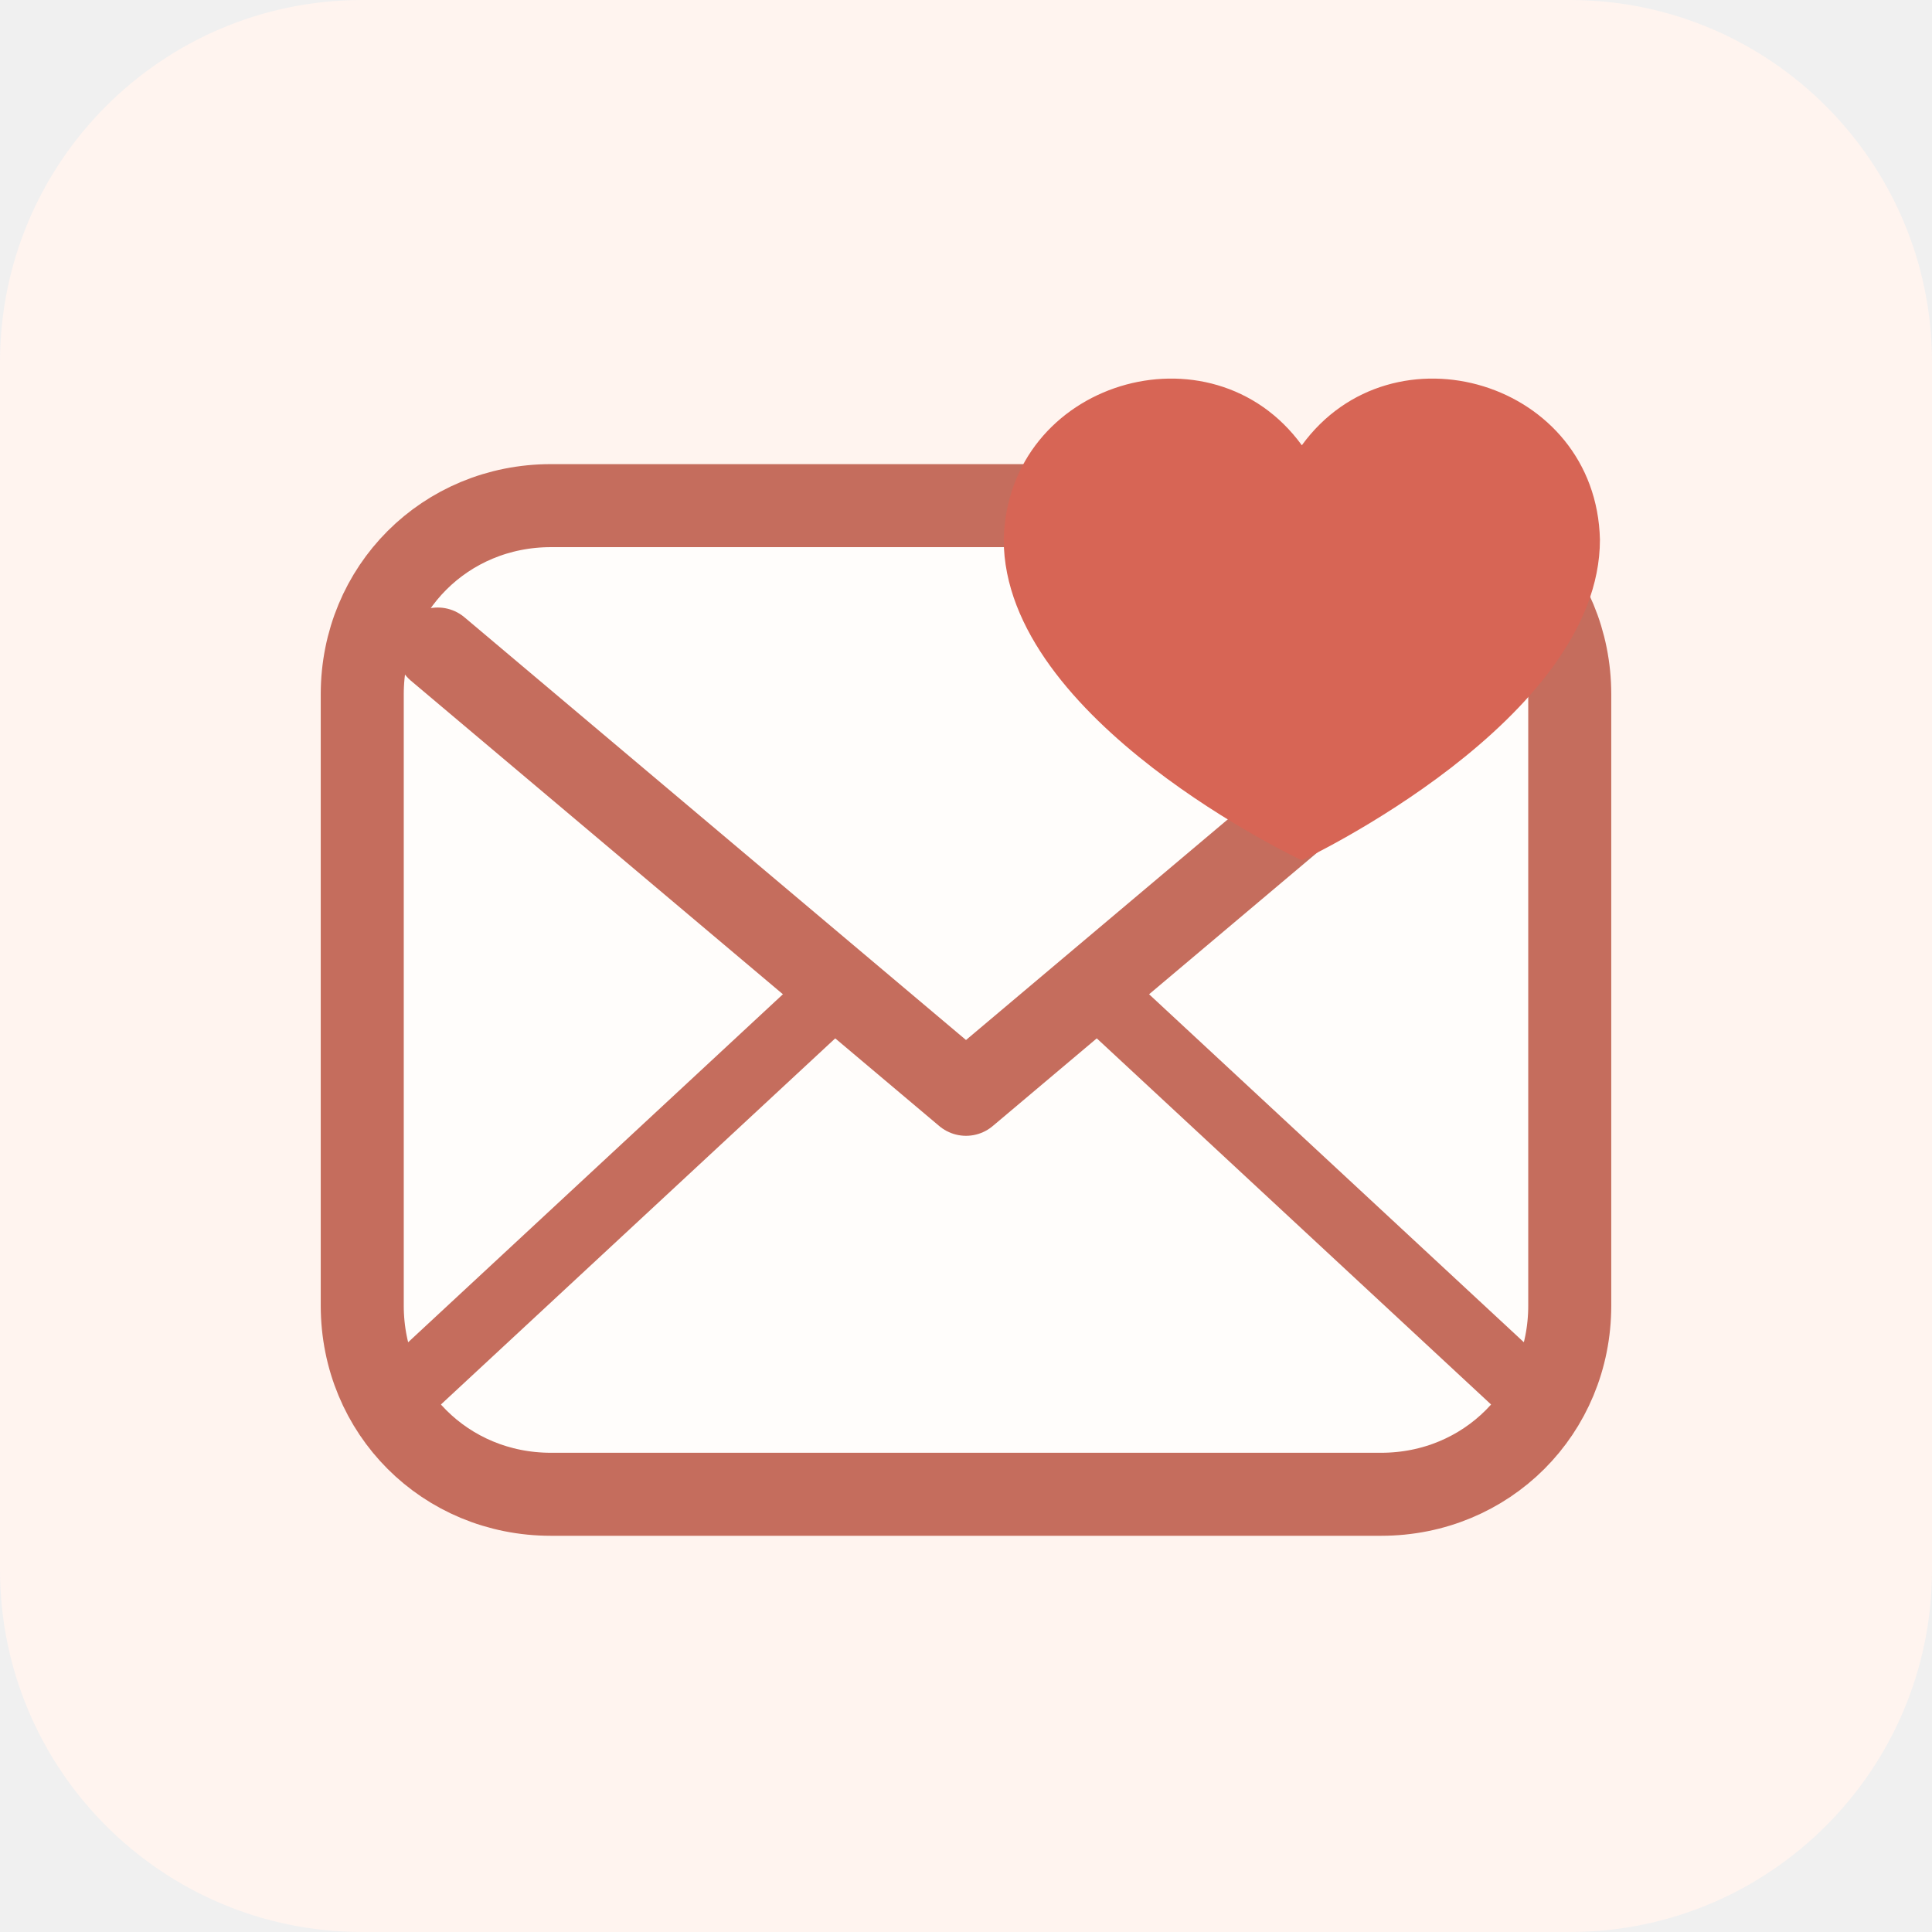
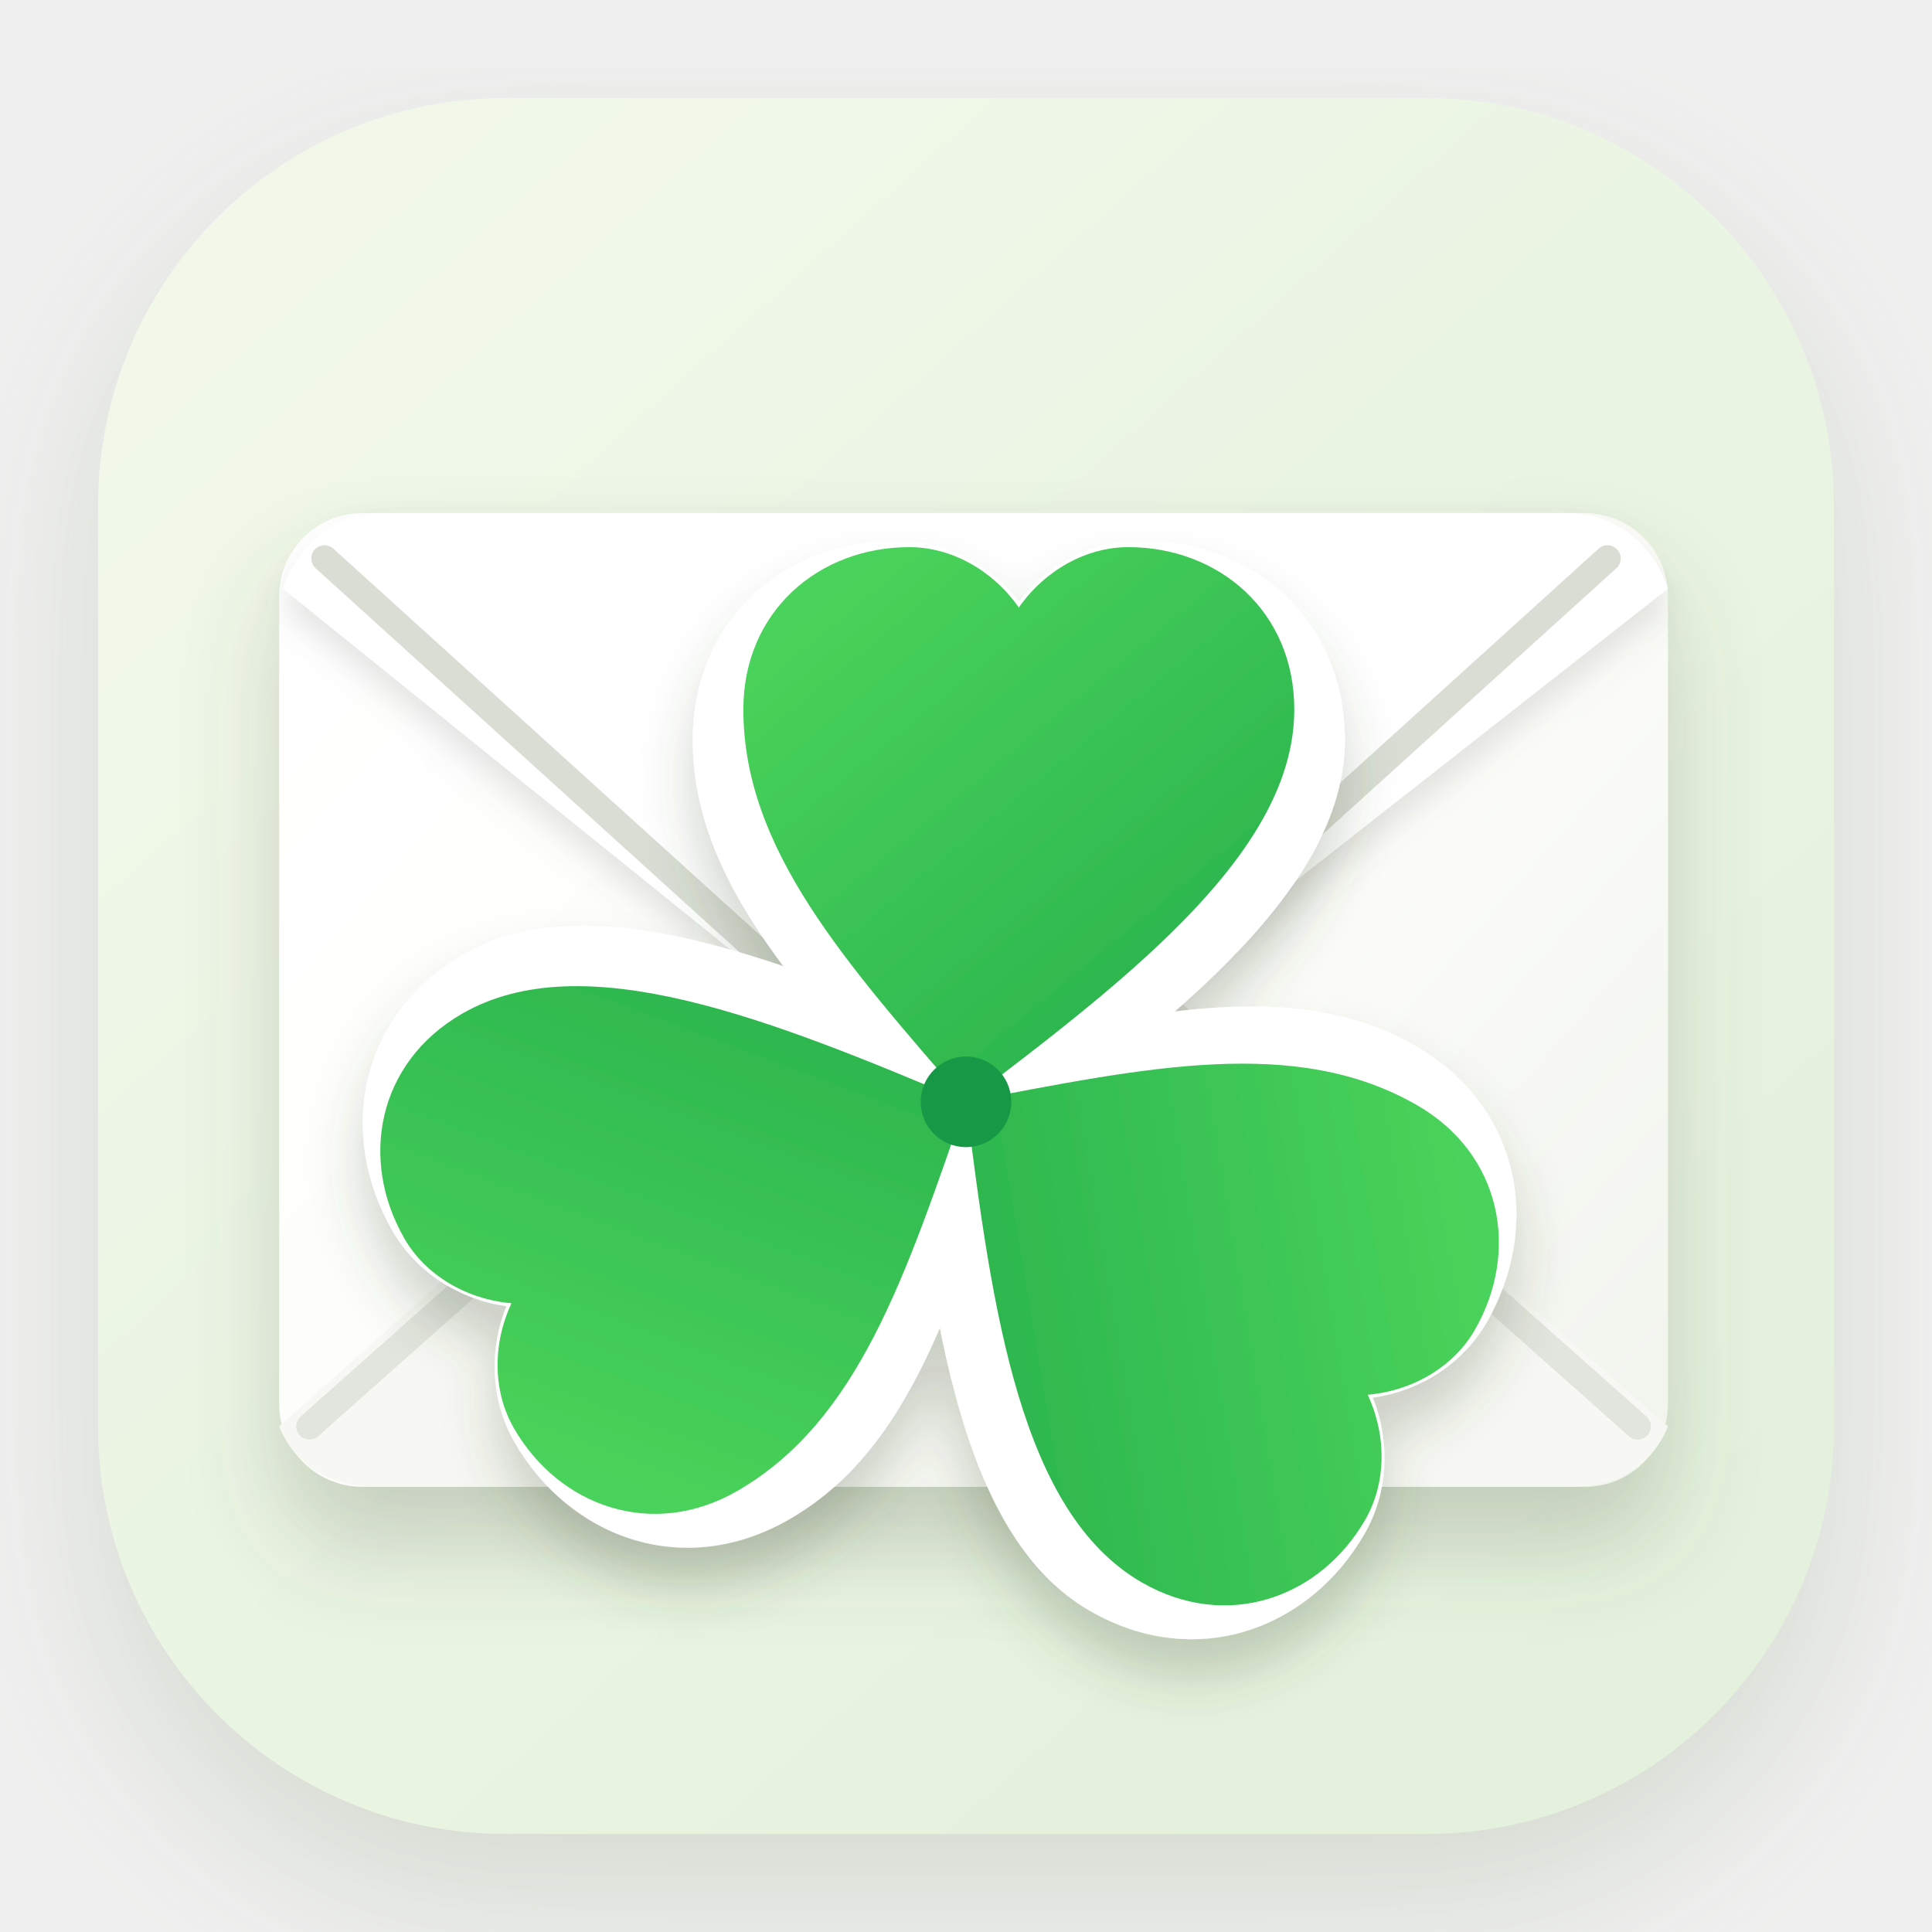
- <svg xmlns="http://www.w3.org/2000/svg" viewBox="0 0 512 512">
-   <rect width="512" height="512" rx="96" fill="#fff4ef" />
-   <path d="M96 184c0-28 22-50 50-50h220c28 0 50 22 50 50v162c0 28-22 50-50 50H146c-28 0-50-22-50-50V184z" fill="#fffdfb" stroke="#c56d5d" stroke-width="22" />
-   <path d="M116 172l140 118 140-118" fill="none" stroke="#c56d5d" stroke-width="22" stroke-linecap="round" stroke-linejoin="round" />
-   <path d="M106 370l112-104" fill="none" stroke="#c56d5d" stroke-width="18" stroke-linecap="round" />
-   <path d="M406 370L294 266" fill="none" stroke="#c56d5d" stroke-width="18" stroke-linecap="round" />
-   <path d="M345 118c24-33 78-17 79 25 0 48-79 85-79 85s-79-37-79-85c1-42 55-58 79-25z" fill="#d76555" />
+ <svg xmlns="http://www.w3.org/2000/svg" viewBox="0 0 512 512" role="img" aria-labelledby="title desc">
+   <defs>
+     <linearGradient id="bg" x1="78" x2="438" y1="54" y2="456" gradientUnits="userSpaceOnUse">
+       <stop offset="0" stop-color="#f1f8ea" />
+       <stop offset="1" stop-color="#e4f1dc" />
+     </linearGradient>
+     <linearGradient id="paper" x1="118" x2="416" y1="130" y2="390" gradientUnits="userSpaceOnUse">
+       <stop offset="0" stop-color="#ffffff" />
+       <stop offset=".65" stop-color="#fbfcf8" />
+       <stop offset="1" stop-color="#f2f4ee" />
+     </linearGradient>
+     <linearGradient id="leaf" x1="181" x2="326" y1="184" y2="360" gradientUnits="userSpaceOnUse">
+       <stop offset="0" stop-color="#4ad35b" />
+       <stop offset="1" stop-color="#19a346" />
+     </linearGradient>
+     <filter id="appShadow" x="-12%" y="-12%" width="124%" height="130%">
+       <feDropShadow dx="0" dy="18" stdDeviation="22" flood-color="#8ba27f" flood-opacity=".28" />
+     </filter>
+     <filter id="envelopeShadow" x="-16%" y="-16%" width="132%" height="145%">
+       <feDropShadow dx="0" dy="16" stdDeviation="12" flood-color="#596351" flood-opacity=".24" />
+     </filter>
+     <filter id="foldShadow" x="-10%" y="-10%" width="120%" height="130%">
+       <feDropShadow dx="0" dy="5" stdDeviation="4" flood-color="#6f7468" flood-opacity=".18" />
+     </filter>
+     <filter id="stickerShadow" x="-18%" y="-18%" width="136%" height="142%">
+       <feDropShadow dx="0" dy="10" stdDeviation="7" flood-color="#3e4f38" flood-opacity=".24" />
+     </filter>
+   </defs>
+   <rect x="26" y="26" width="460" height="460" rx="108" fill="url(#bg)" filter="url(#appShadow)" />
+   <g filter="url(#envelopeShadow)">
+     <rect x="74" y="136" width="368" height="258" rx="22" fill="url(#paper)" />
+     <path d="M75 156c4-12 14-20 28-20h312c13 0 23 8 27 20L256 302 75 156z" fill="#ffffff" filter="url(#foldShadow)" />
+     <path d="M74 378l140-125 42 49 43-49 143 125c-4 10-13 16-26 16H100c-13 0-22-6-26-16z" fill="#f7f8f3" />
+     <path d="M86 148l170 154 170-154" fill="none" stroke="#d9ddd4" stroke-width="7" stroke-linecap="round" stroke-linejoin="round" />
+     <path d="M82 378l135-120" fill="none" stroke="#e2e5de" stroke-width="7" stroke-linecap="round" />
+     <path d="M434 378L299 258" fill="none" stroke="#e2e5de" stroke-width="7" stroke-linecap="round" />
+   </g>
+   <g filter="url(#stickerShadow)">
+     <path d="M256 292       C222 252 190 223 190 185       C190 155 213 136 240 136       C252 136 263 142 270 151       C277 142 288 136 300 136       C327 136 350 155 350 185       C350 223 304 257 256 292Z" fill="#ffffff" transform="translate(0 18) scale(1.08) translate(-20 -20)" />
+     <path d="M256 292       C222 252 190 223 190 185       C190 155 213 136 240 136       C252 136 263 142 270 151       C277 142 288 136 300 136       C327 136 350 155 350 185       C350 223 304 257 256 292Z" fill="#ffffff" transform="rotate(-120 256 292) translate(0 18) scale(1.08) translate(-20 -20)" />
+     <path d="M256 292       C222 252 190 223 190 185       C190 155 213 136 240 136       C252 136 263 142 270 151       C277 142 288 136 300 136       C327 136 350 155 350 185       C350 223 304 257 256 292Z" fill="#ffffff" transform="rotate(120 256 292) translate(0 18) scale(1.08) translate(-20 -20)" />
+     <path d="M256 292       C224 255 197 225 197 188       C197 162 217 145 241 145       C252 145 263 151 270 161       C277 151 288 145 299 145       C323 145 343 162 343 188       C343 225 301 258 256 292Z" fill="url(#leaf)" />
+     <path d="M256 292       C224 255 197 225 197 188       C197 162 217 145 241 145       C252 145 263 151 270 161       C277 151 288 145 299 145       C323 145 343 162 343 188       C343 225 301 258 256 292Z" fill="url(#leaf)" transform="rotate(-120 256 292)" />
+     <path d="M256 292       C224 255 197 225 197 188       C197 162 217 145 241 145       C252 145 263 151 270 161       C277 151 288 145 299 145       C323 145 343 162 343 188       C343 225 301 258 256 292Z" fill="url(#leaf)" transform="rotate(120 256 292)" />
+     <circle cx="256" cy="292" r="12" fill="#159846" />
+   </g>
</svg>
